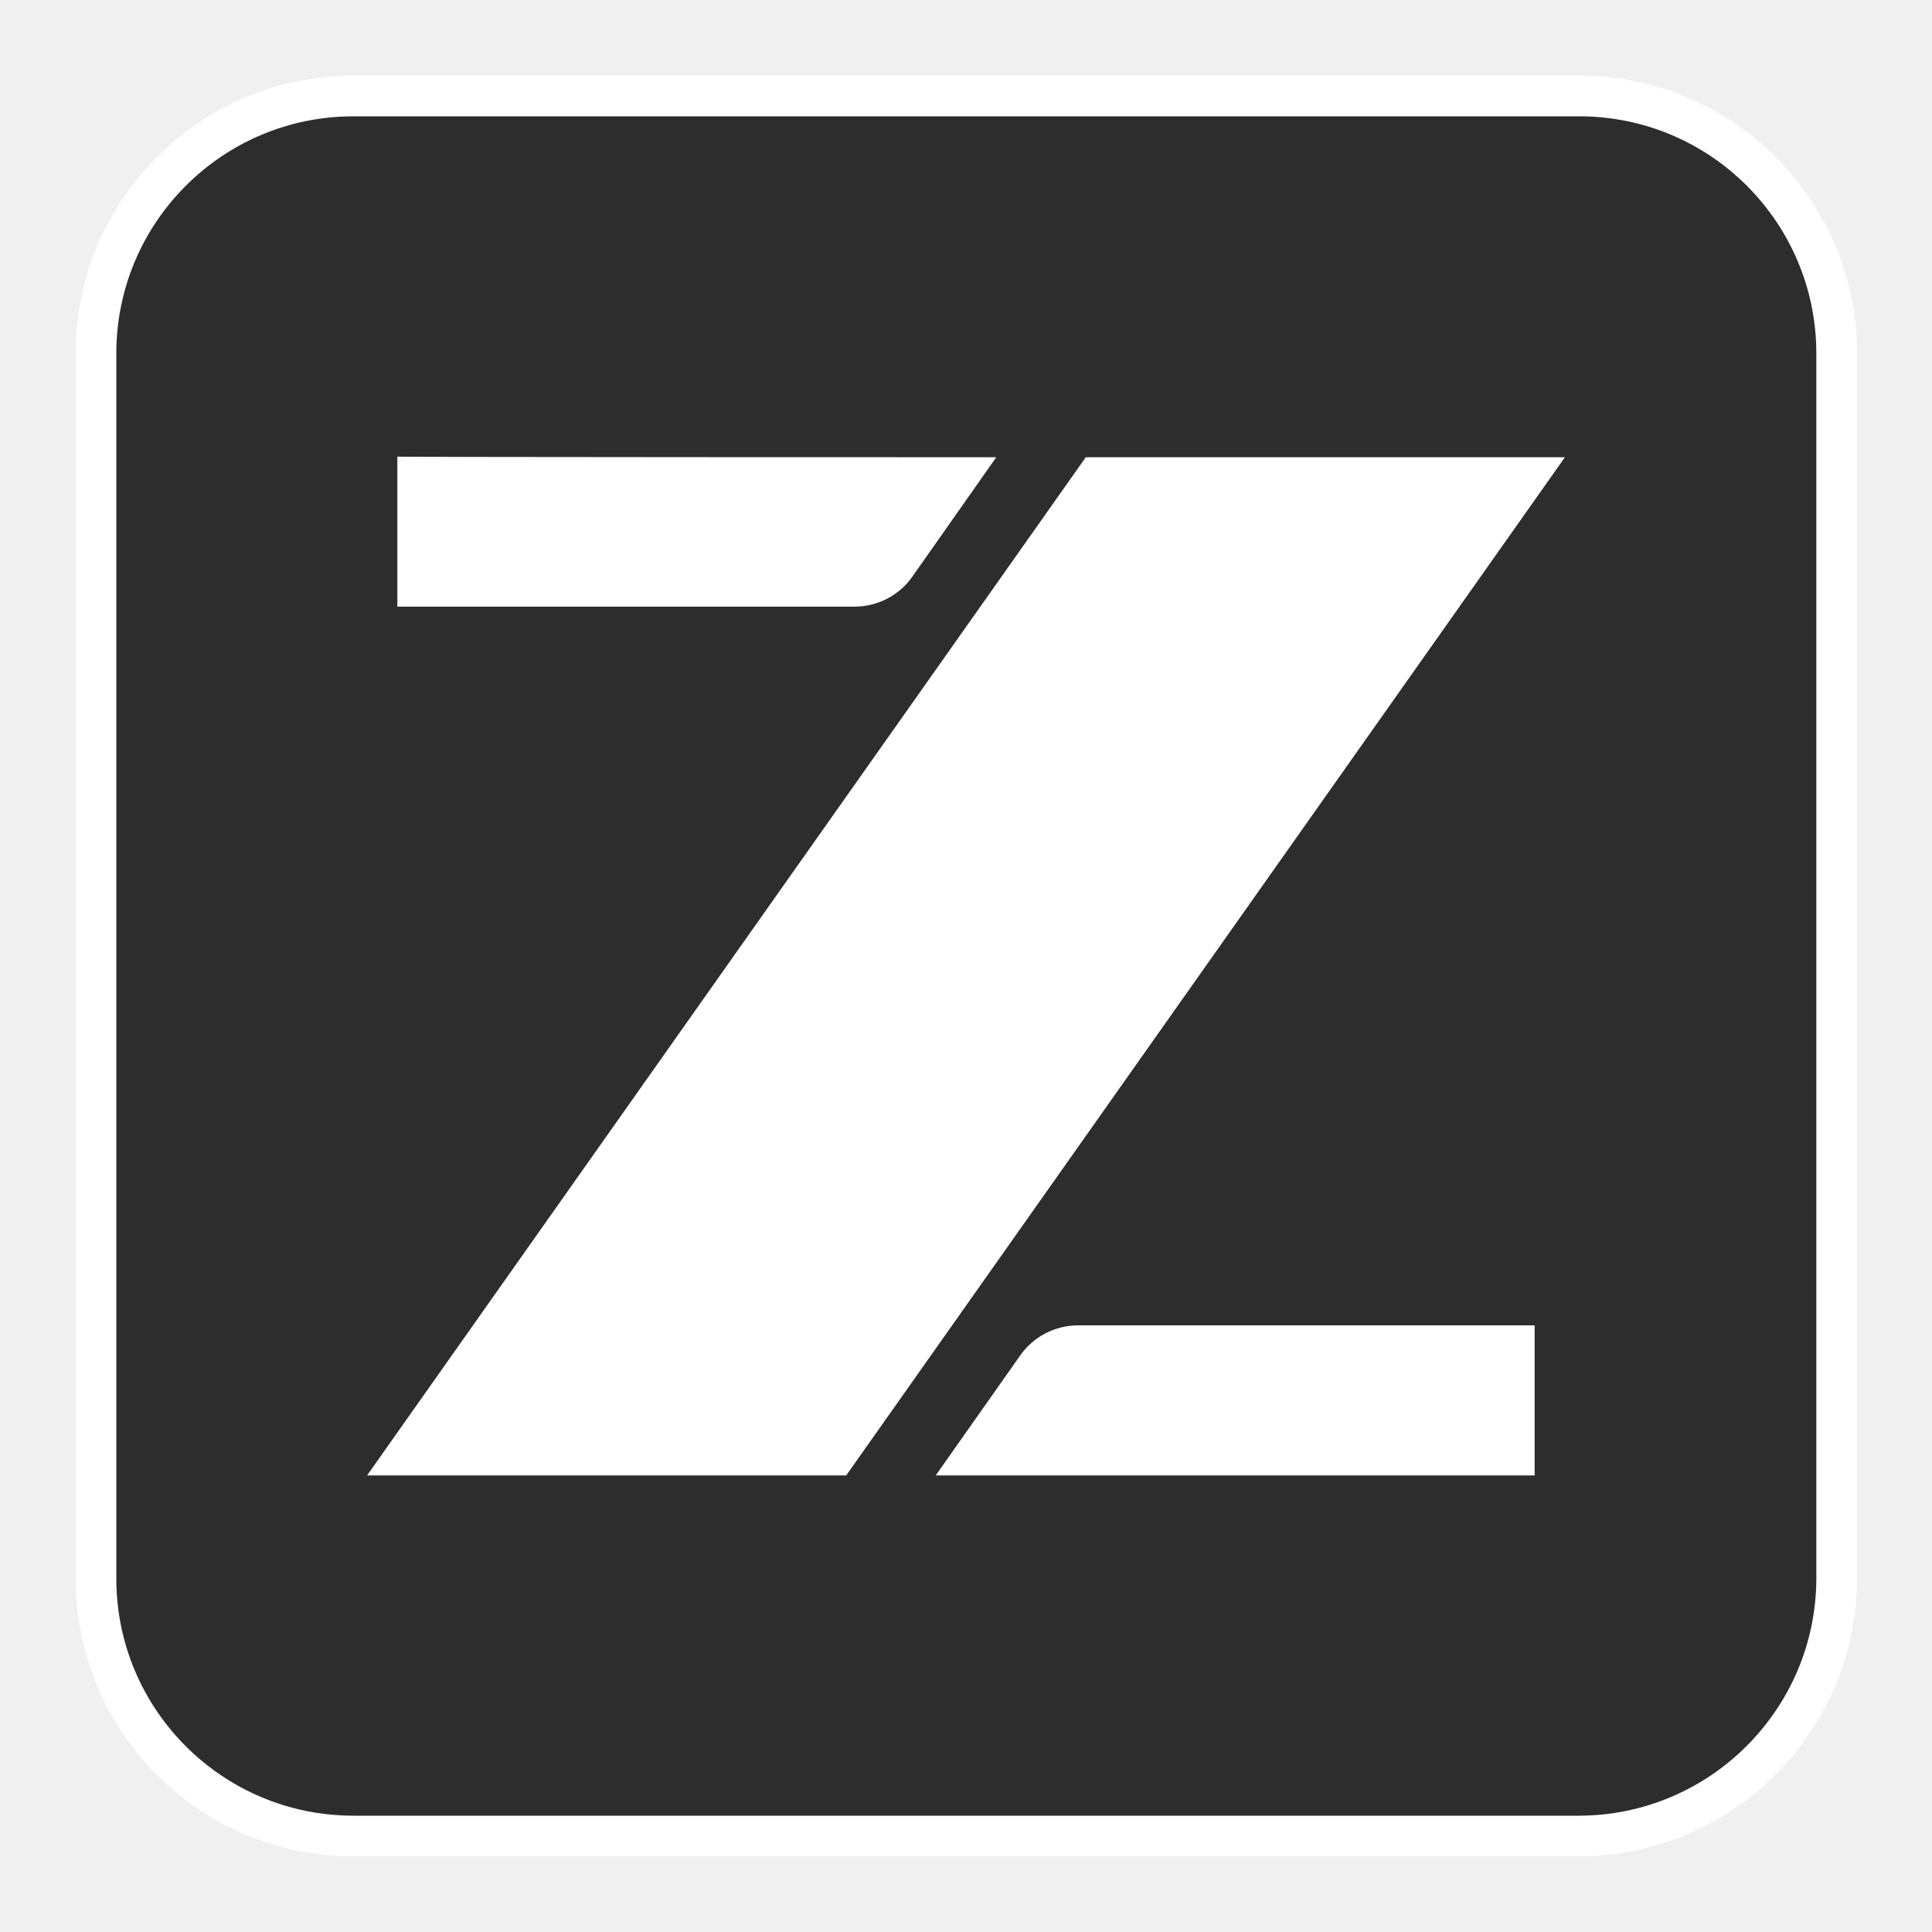
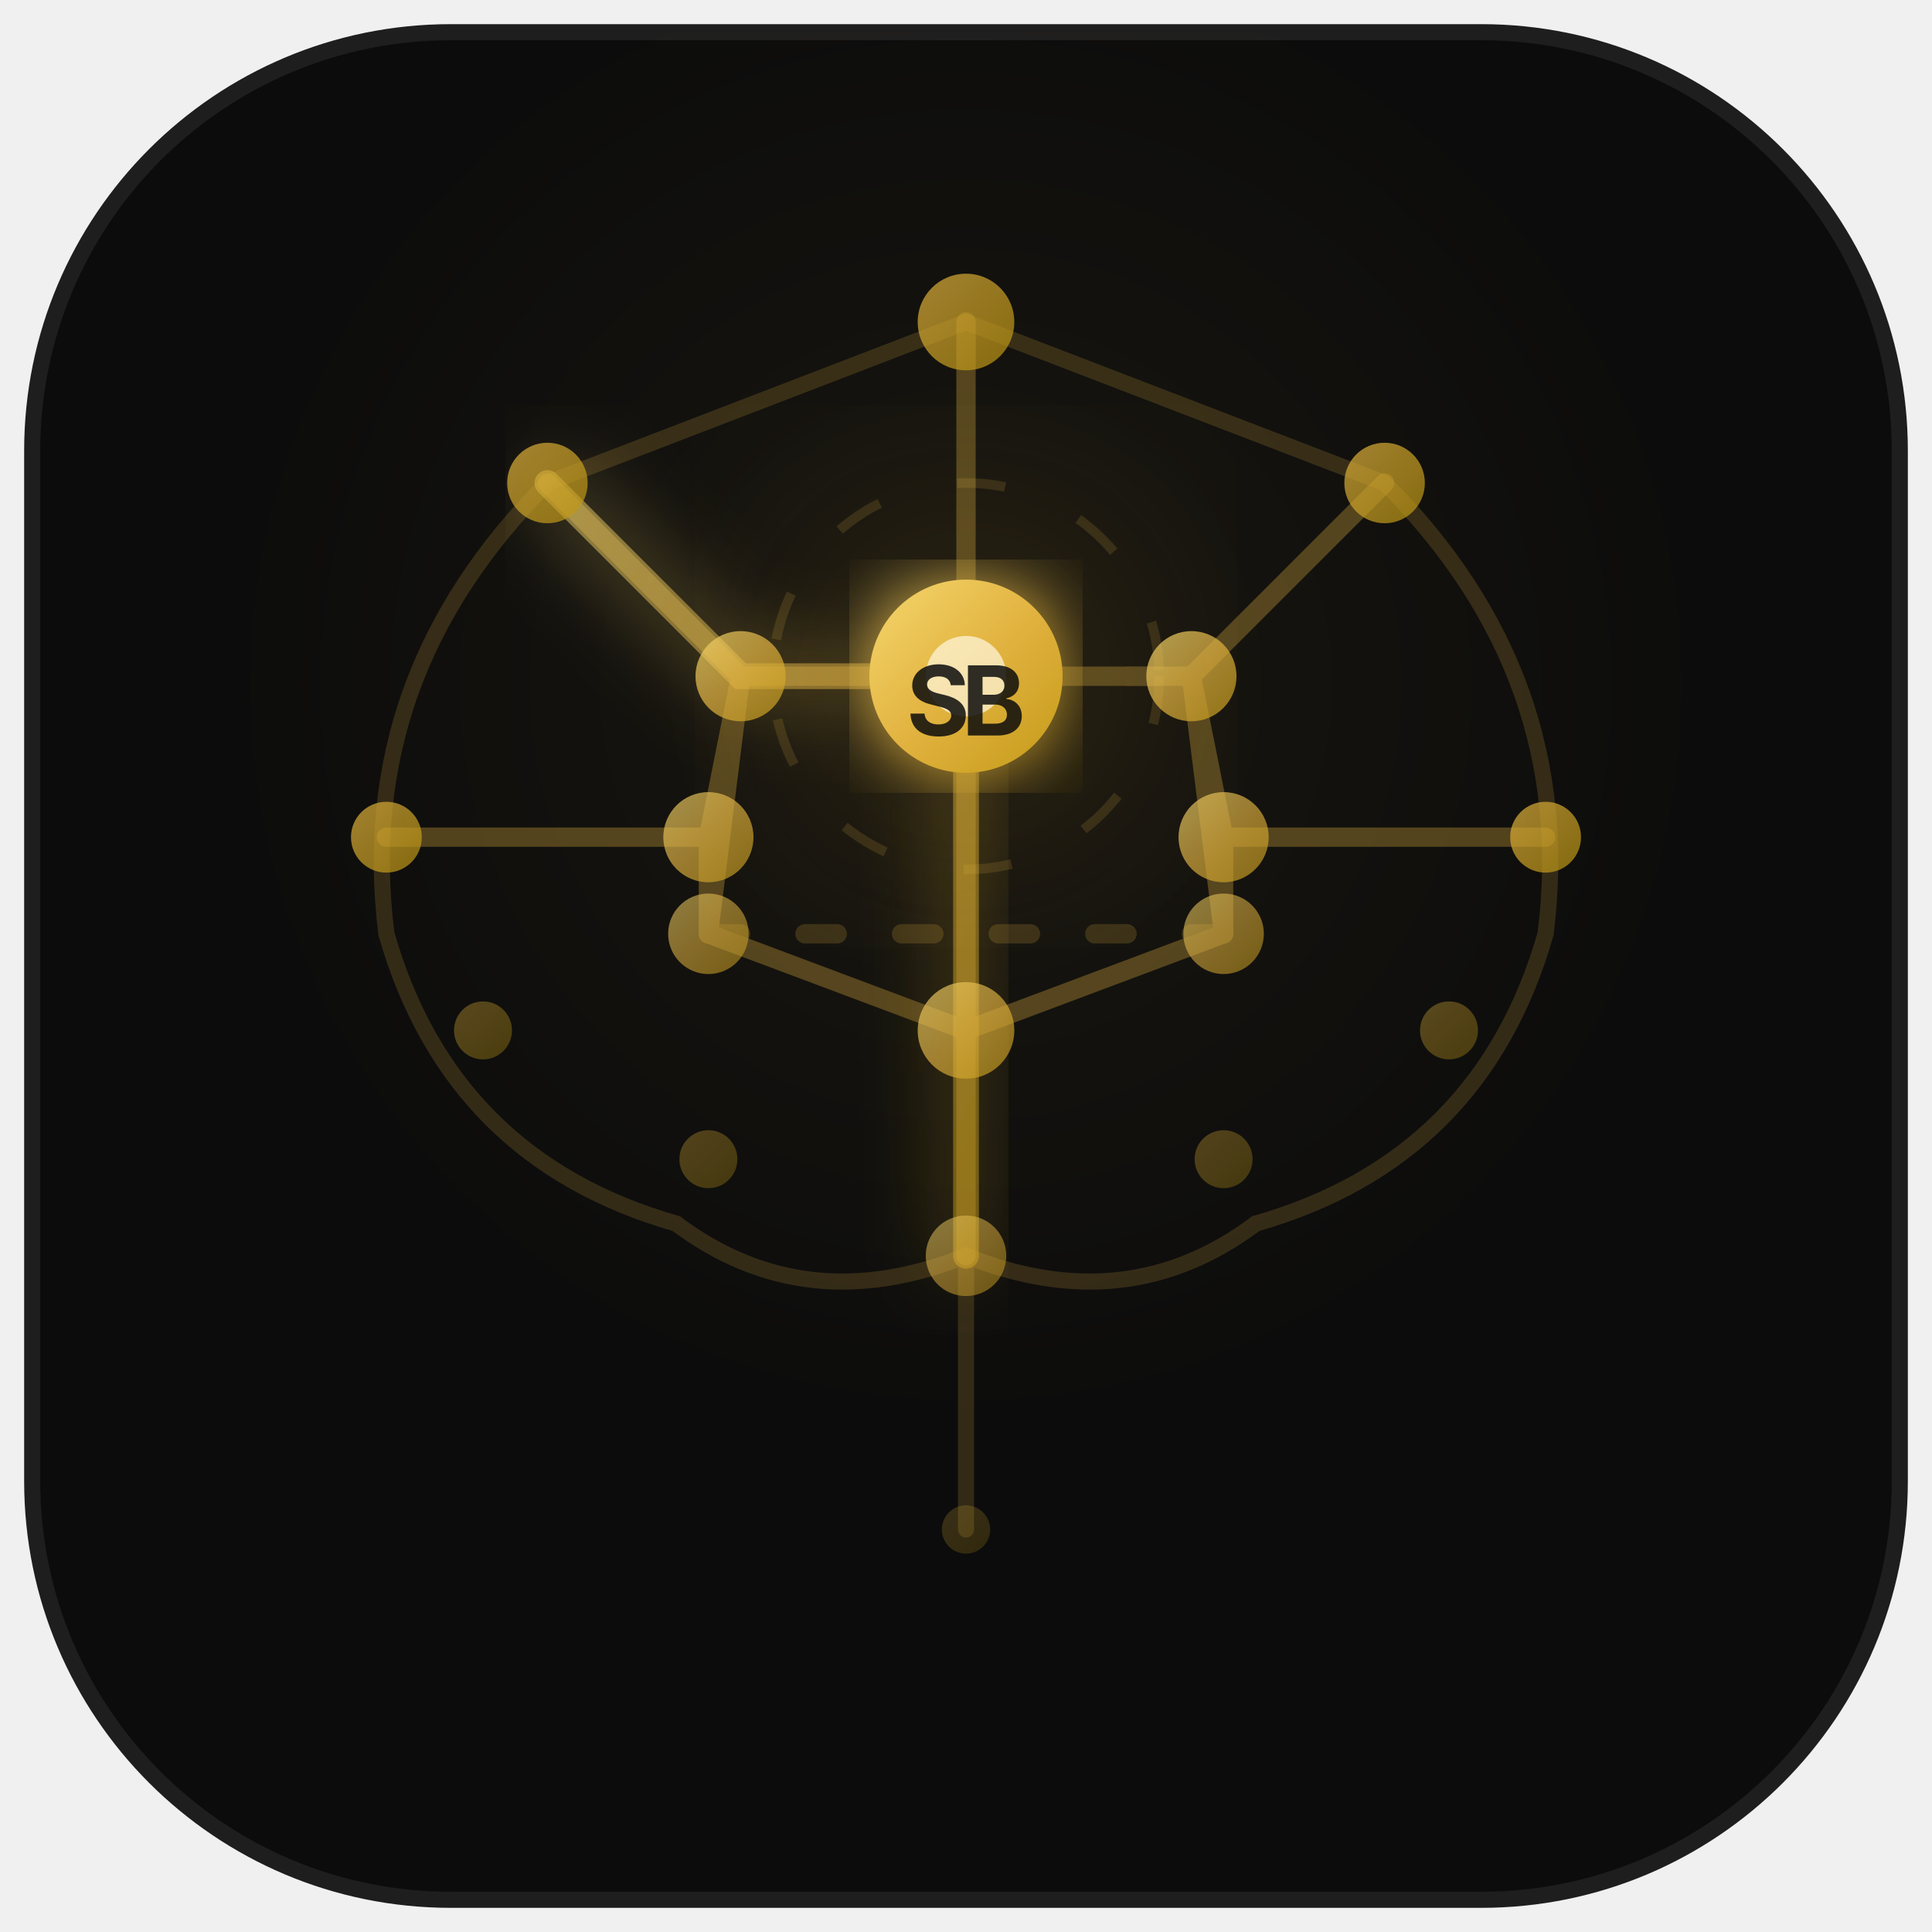
- <svg xmlns="http://www.w3.org/2000/svg" version="1.1" x="0px" y="0px" viewBox="0 0 30 30" style="enable-background:new 0 0 30 30;" xml:space="preserve">
+ <svg xmlns="http://www.w3.org/2000/svg" viewBox="0 0 120 120" width="120" height="120">
  <defs>
-     <style type="text/css">
-     .st194{fill:#2D2D2D;stroke:#FFFFFF;stroke-width:0.632;stroke-miterlimit:10;}
-     .st23{fill:#FFFFFF;}
- 
-     .z-breathe {
-       animation: breathe 2.5s ease-in-out infinite;
-     }
- 
-     @keyframes breathe {
-       0%, 100% { opacity: 0.7; }
-       50% { opacity: 1; }
-     }
-   </style>
+     <linearGradient id="gold" x1="0" y1="0" x2="1" y2="1">
+       <stop offset="0%" stop-color="#f5d76e" />
+       <stop offset="50%" stop-color="#e2b340" />
+       <stop offset="100%" stop-color="#c49a18" />
+     </linearGradient>
+     <linearGradient id="goldDim" x1="0" y1="0" x2="1" y2="1">
+       <stop offset="0%" stop-color="#e2b340" stop-opacity="0.7" />
+       <stop offset="100%" stop-color="#b8920e" stop-opacity="0.7" />
+     </linearGradient>
+     <radialGradient id="glowBg" cx="50%" cy="35%" r="40%">
+       <stop offset="0%" stop-color="#e2b340" stop-opacity="0.06" />
+       <stop offset="100%" stop-color="#e2b340" stop-opacity="0" />
+     </radialGradient>
+     <filter id="glow">
+       <feGaussianBlur stdDeviation="2.5" result="b" />
+       <feMerge>
+         <feMergeNode in="b" />
+         <feMergeNode in="SourceGraphic" />
+       </feMerge>
+     </filter>
+     <filter id="softGlow">
+       <feGaussianBlur stdDeviation="5" />
+     </filter>
  </defs>
-   <g>
-     <path class="st194" d="M24.51,28.51H5.49c-2.21,0-4-1.79-4-4V5.49c0-2.21,1.79-4,4-4h19.03c2.21,0,4,1.79,4,4v19.03     C28.51,26.72,26.72,28.51,24.51,28.51z" />
-     <g class="z-breathe">
-       <path class="st23" d="M15.47,7.1l-1.3,1.85c-0.2,0.29-0.54,0.47-0.9,0.47h-7.1V7.09C6.16,7.1,15.47,7.1,15.47,7.1z" />
-       <polygon class="st23" points="24.3,7.1 13.14,22.91 5.7,22.91 16.86,7.1" />
-       <path class="st23" d="M14.53,22.91l1.31-1.86c0.2-0.29,0.54-0.47,0.9-0.47h7.09v2.33H14.53z" />
+   <rect x="2" y="2" width="116" height="116" rx="26" fill="#0c0c0c" />
+   <rect x="2" y="2" width="116" height="116" rx="26" fill="none" stroke="#1e1e1e" stroke-width="1" />
+   <rect x="2" y="2" width="116" height="116" rx="26" fill="url(#glowBg)" />
+   <g stroke="#e2b340" fill="none" stroke-linecap="round">
+     <g stroke-width="1" opacity="0.18">
+       <path d="M60,20 L34,30 Q22,42 24,58 Q28,72 42,76" />
+       <path d="M60,20 L86,30 Q98,42 96,58 Q92,72 78,76" />
+       <path d="M42,76 Q50,82 60,78 Q70,82 78,76" />
+       <line x1="60" y1="78" x2="60" y2="95" />
+     </g>
+     <g stroke-width="1.2" opacity="0.32">
+       <line x1="60" y1="20" x2="60" y2="42" />
+       <line x1="34" y1="30" x2="46" y2="42" />
+       <line x1="86" y1="30" x2="74" y2="42" />
+       <line x1="24" y1="52" x2="44" y2="52" />
+       <line x1="96" y1="52" x2="76" y2="52" />
+       <line x1="46" y1="42" x2="60" y2="42" />
+       <line x1="74" y1="42" x2="60" y2="42" />
+       <line x1="44" y1="52" x2="46" y2="42" />
+       <line x1="76" y1="52" x2="74" y2="42" />
+       <line x1="46" y1="42" x2="44" y2="58" />
+       <line x1="74" y1="42" x2="76" y2="58" />
+       <line x1="44" y1="52" x2="44" y2="58" />
+       <line x1="76" y1="52" x2="76" y2="58" />
+       <line x1="44" y1="58" x2="60" y2="64" />
+       <line x1="76" y1="58" x2="60" y2="64" />
+       <line x1="60" y1="42" x2="60" y2="64" />
+       <line x1="60" y1="64" x2="60" y2="78" />
+       <line x1="46" y1="42" x2="74" y2="42" stroke-dasharray="2,4" opacity="0.6" />
+       <line x1="44" y1="58" x2="76" y2="58" stroke-dasharray="2,4" opacity="0.6" />
+     </g>
+     <g stroke-width="1.6" opacity="0.55" filter="url(#glow)">
+       <path d="M34,30 L46,42 L60,42 L60,64 L60,78" stroke="url(#gold)" />
    </g>
  </g>
+   <circle cx="60" cy="42" r="12" fill="none" stroke="#e2b340" stroke-width="0.6" opacity="0.15" stroke-dasharray="3,5">
+     <animateTransform attributeName="transform" type="rotate" from="0 60 42" to="360 60 42" dur="20s" repeatCount="indefinite" />
+   </circle>
+   <circle cx="60" cy="42" r="14" fill="#e2b340" opacity="0.07" filter="url(#softGlow)" />
+   <g fill="url(#goldDim)">
+     <circle cx="60" cy="20" r="3" />
+     <circle cx="34" cy="30" r="2.5" />
+     <circle cx="86" cy="30" r="2.5" />
+     <circle cx="24" cy="52" r="2.2" />
+     <circle cx="96" cy="52" r="2.2" />
+     <circle cx="30" cy="64" r="1.8" opacity="0.5" />
+     <circle cx="90" cy="64" r="1.8" opacity="0.5" />
+     <circle cx="44" cy="72" r="1.8" opacity="0.45" />
+     <circle cx="76" cy="72" r="1.8" opacity="0.45" />
+     <circle cx="60" cy="95" r="1.5" opacity="0.3" />
+   </g>
+   <g fill="url(#gold)">
+     <circle cx="46" cy="42" r="2.8" opacity="0.7" />
+     <circle cx="74" cy="42" r="2.8" opacity="0.7" />
+     <circle cx="44" cy="52" r="2.8" opacity="0.65" />
+     <circle cx="76" cy="52" r="2.8" opacity="0.65" />
+     <circle cx="44" cy="58" r="2.5" opacity="0.55" />
+     <circle cx="76" cy="58" r="2.5" opacity="0.55" />
+     <circle cx="60" cy="64" r="3" opacity="0.65" />
+     <circle cx="60" cy="78" r="2.5" opacity="0.5" />
+   </g>
+   <circle cx="60" cy="42" r="6" fill="url(#gold)" filter="url(#glow)">
+     <animate attributeName="r" values="6;7;6" dur="3s" repeatCount="indefinite" calcMode="spline" keySplines="0.4 0 0.6 1;0.4 0 0.6 1" />
+   </circle>
+   <circle cx="60" cy="42" r="2.5" fill="#fff8e0" opacity="0.7">
+     <animate attributeName="opacity" values="0.7;0.4;0.7" dur="3s" repeatCount="indefinite" calcMode="spline" keySplines="0.4 0 0.6 1;0.4 0 0.6 1" />
+   </circle>
+   <text x="60" y="43.5" text-anchor="middle" dominant-baseline="central" font-family="system-ui,-apple-system,sans-serif" font-size="6" font-weight="700" fill="#0c0c0c" opacity="0.85" letter-spacing="-0.5">SB</text>
</svg>
